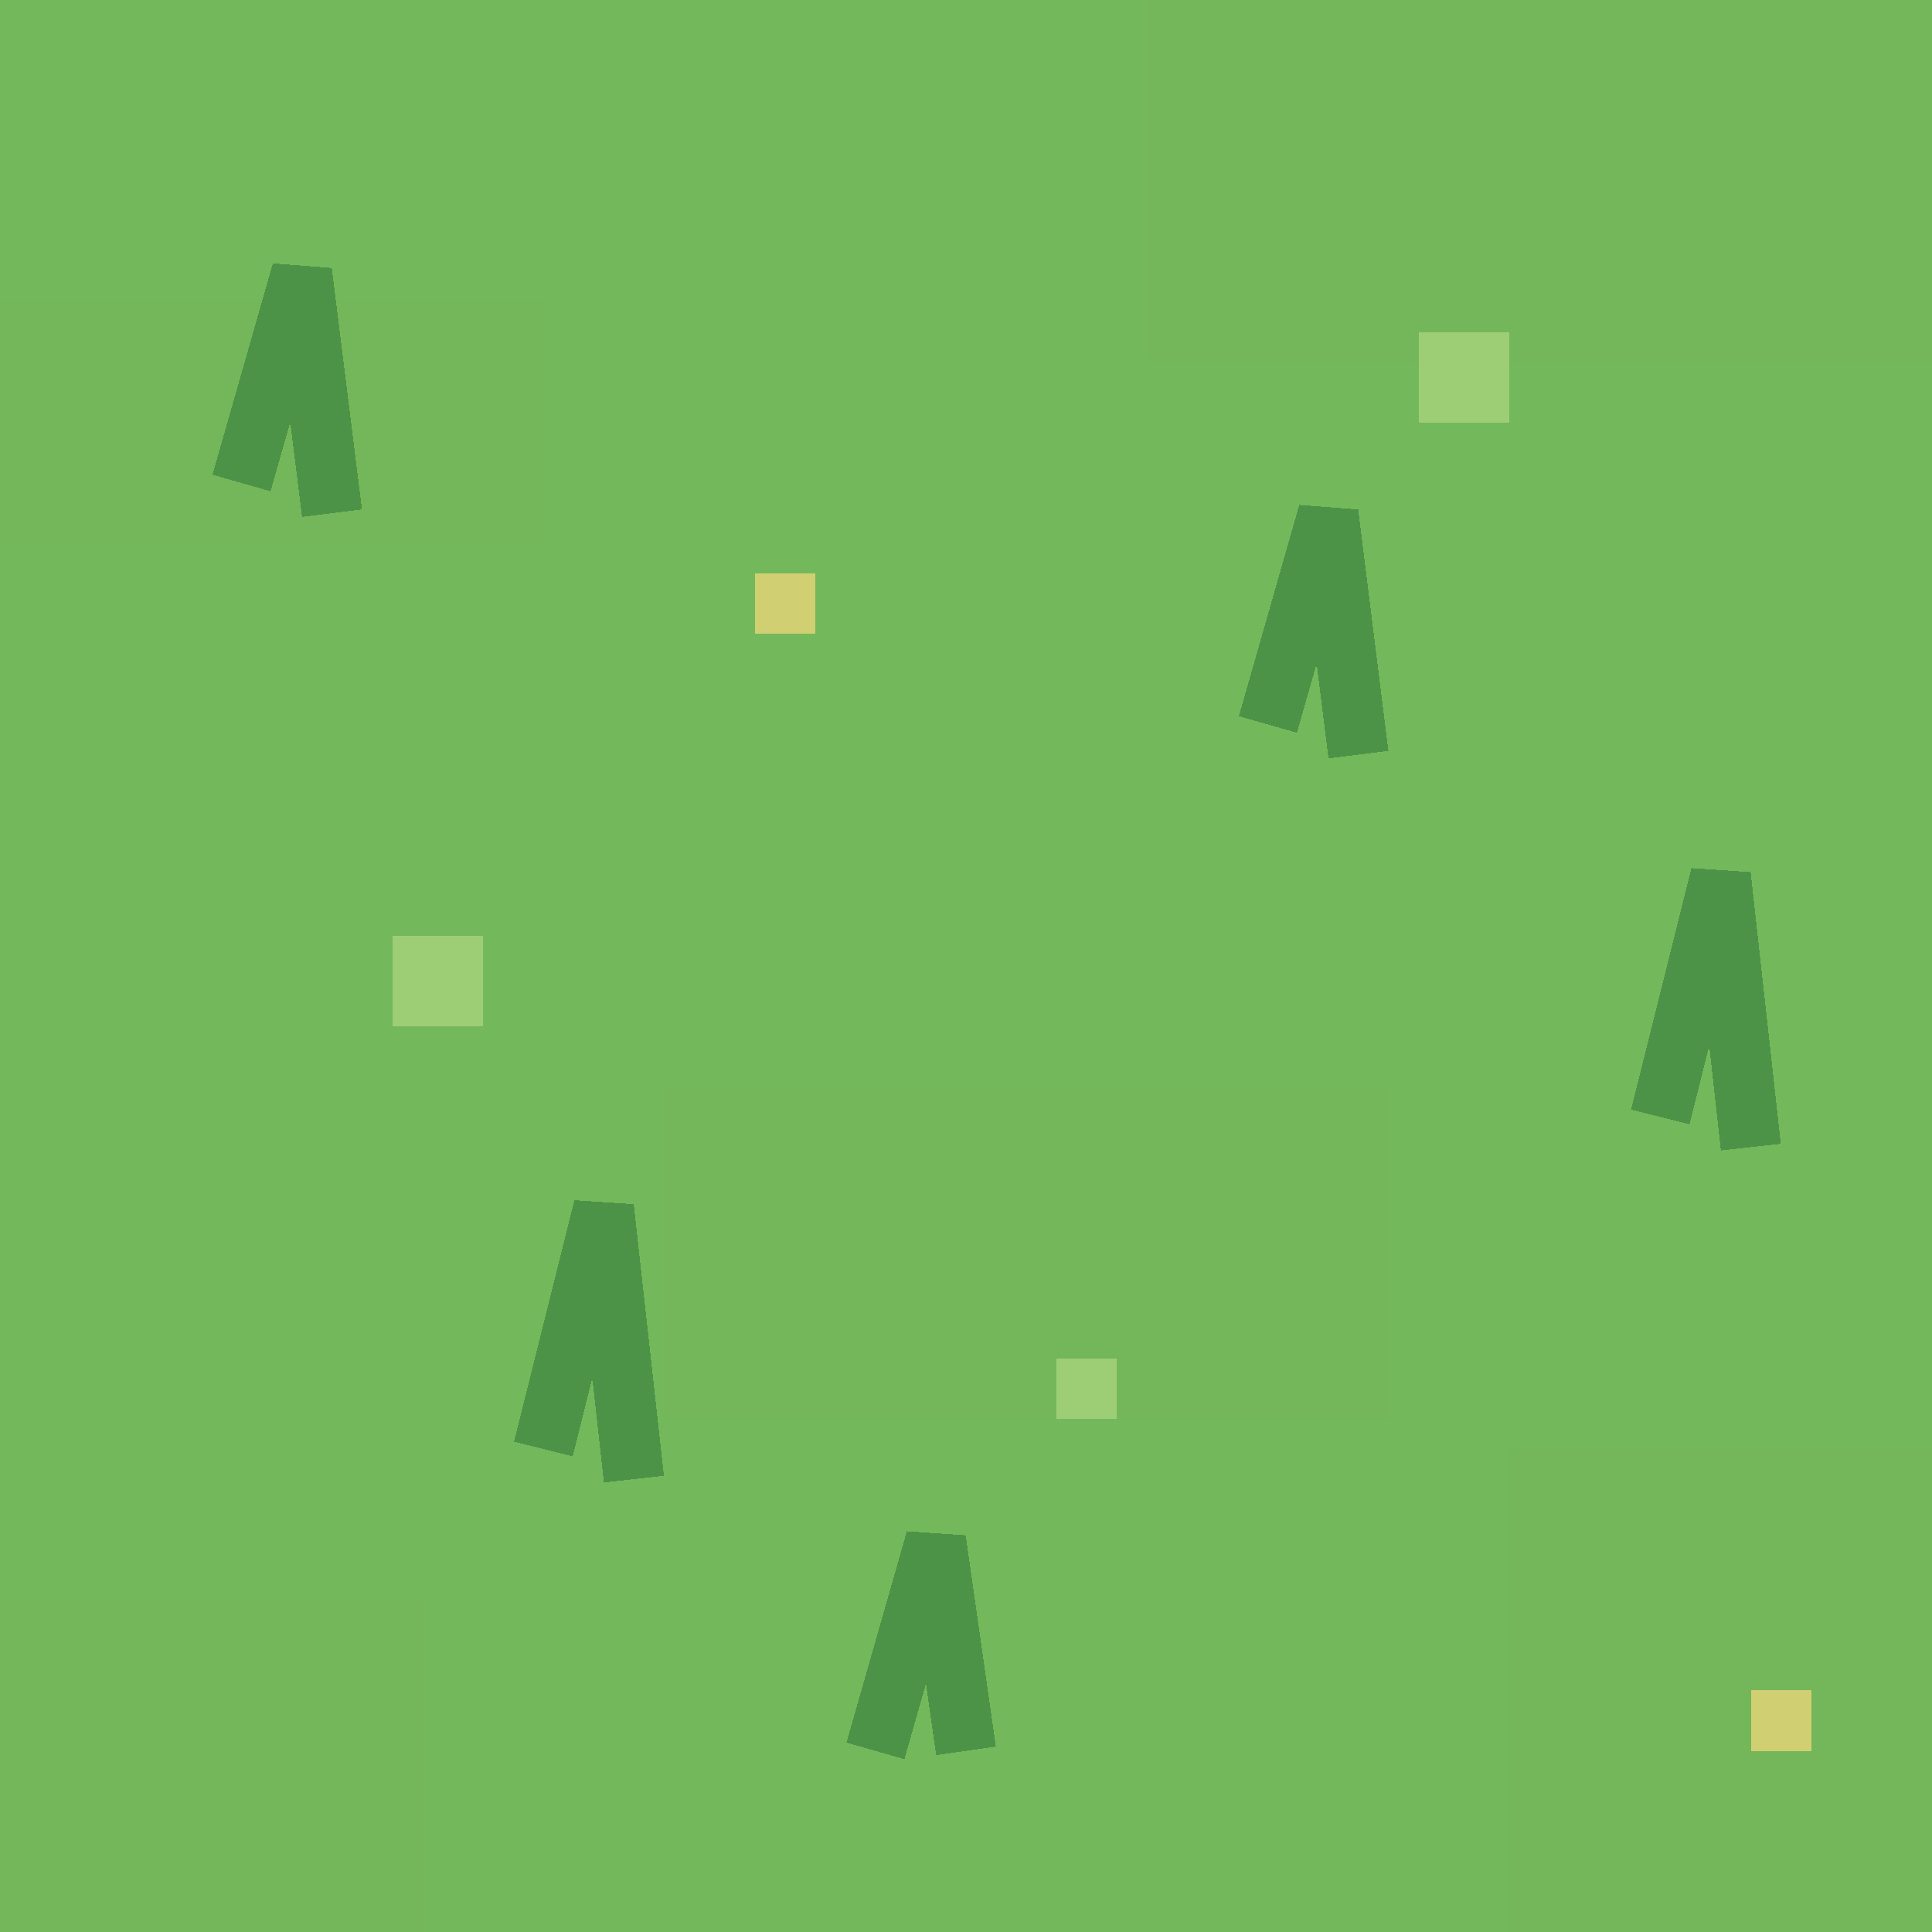
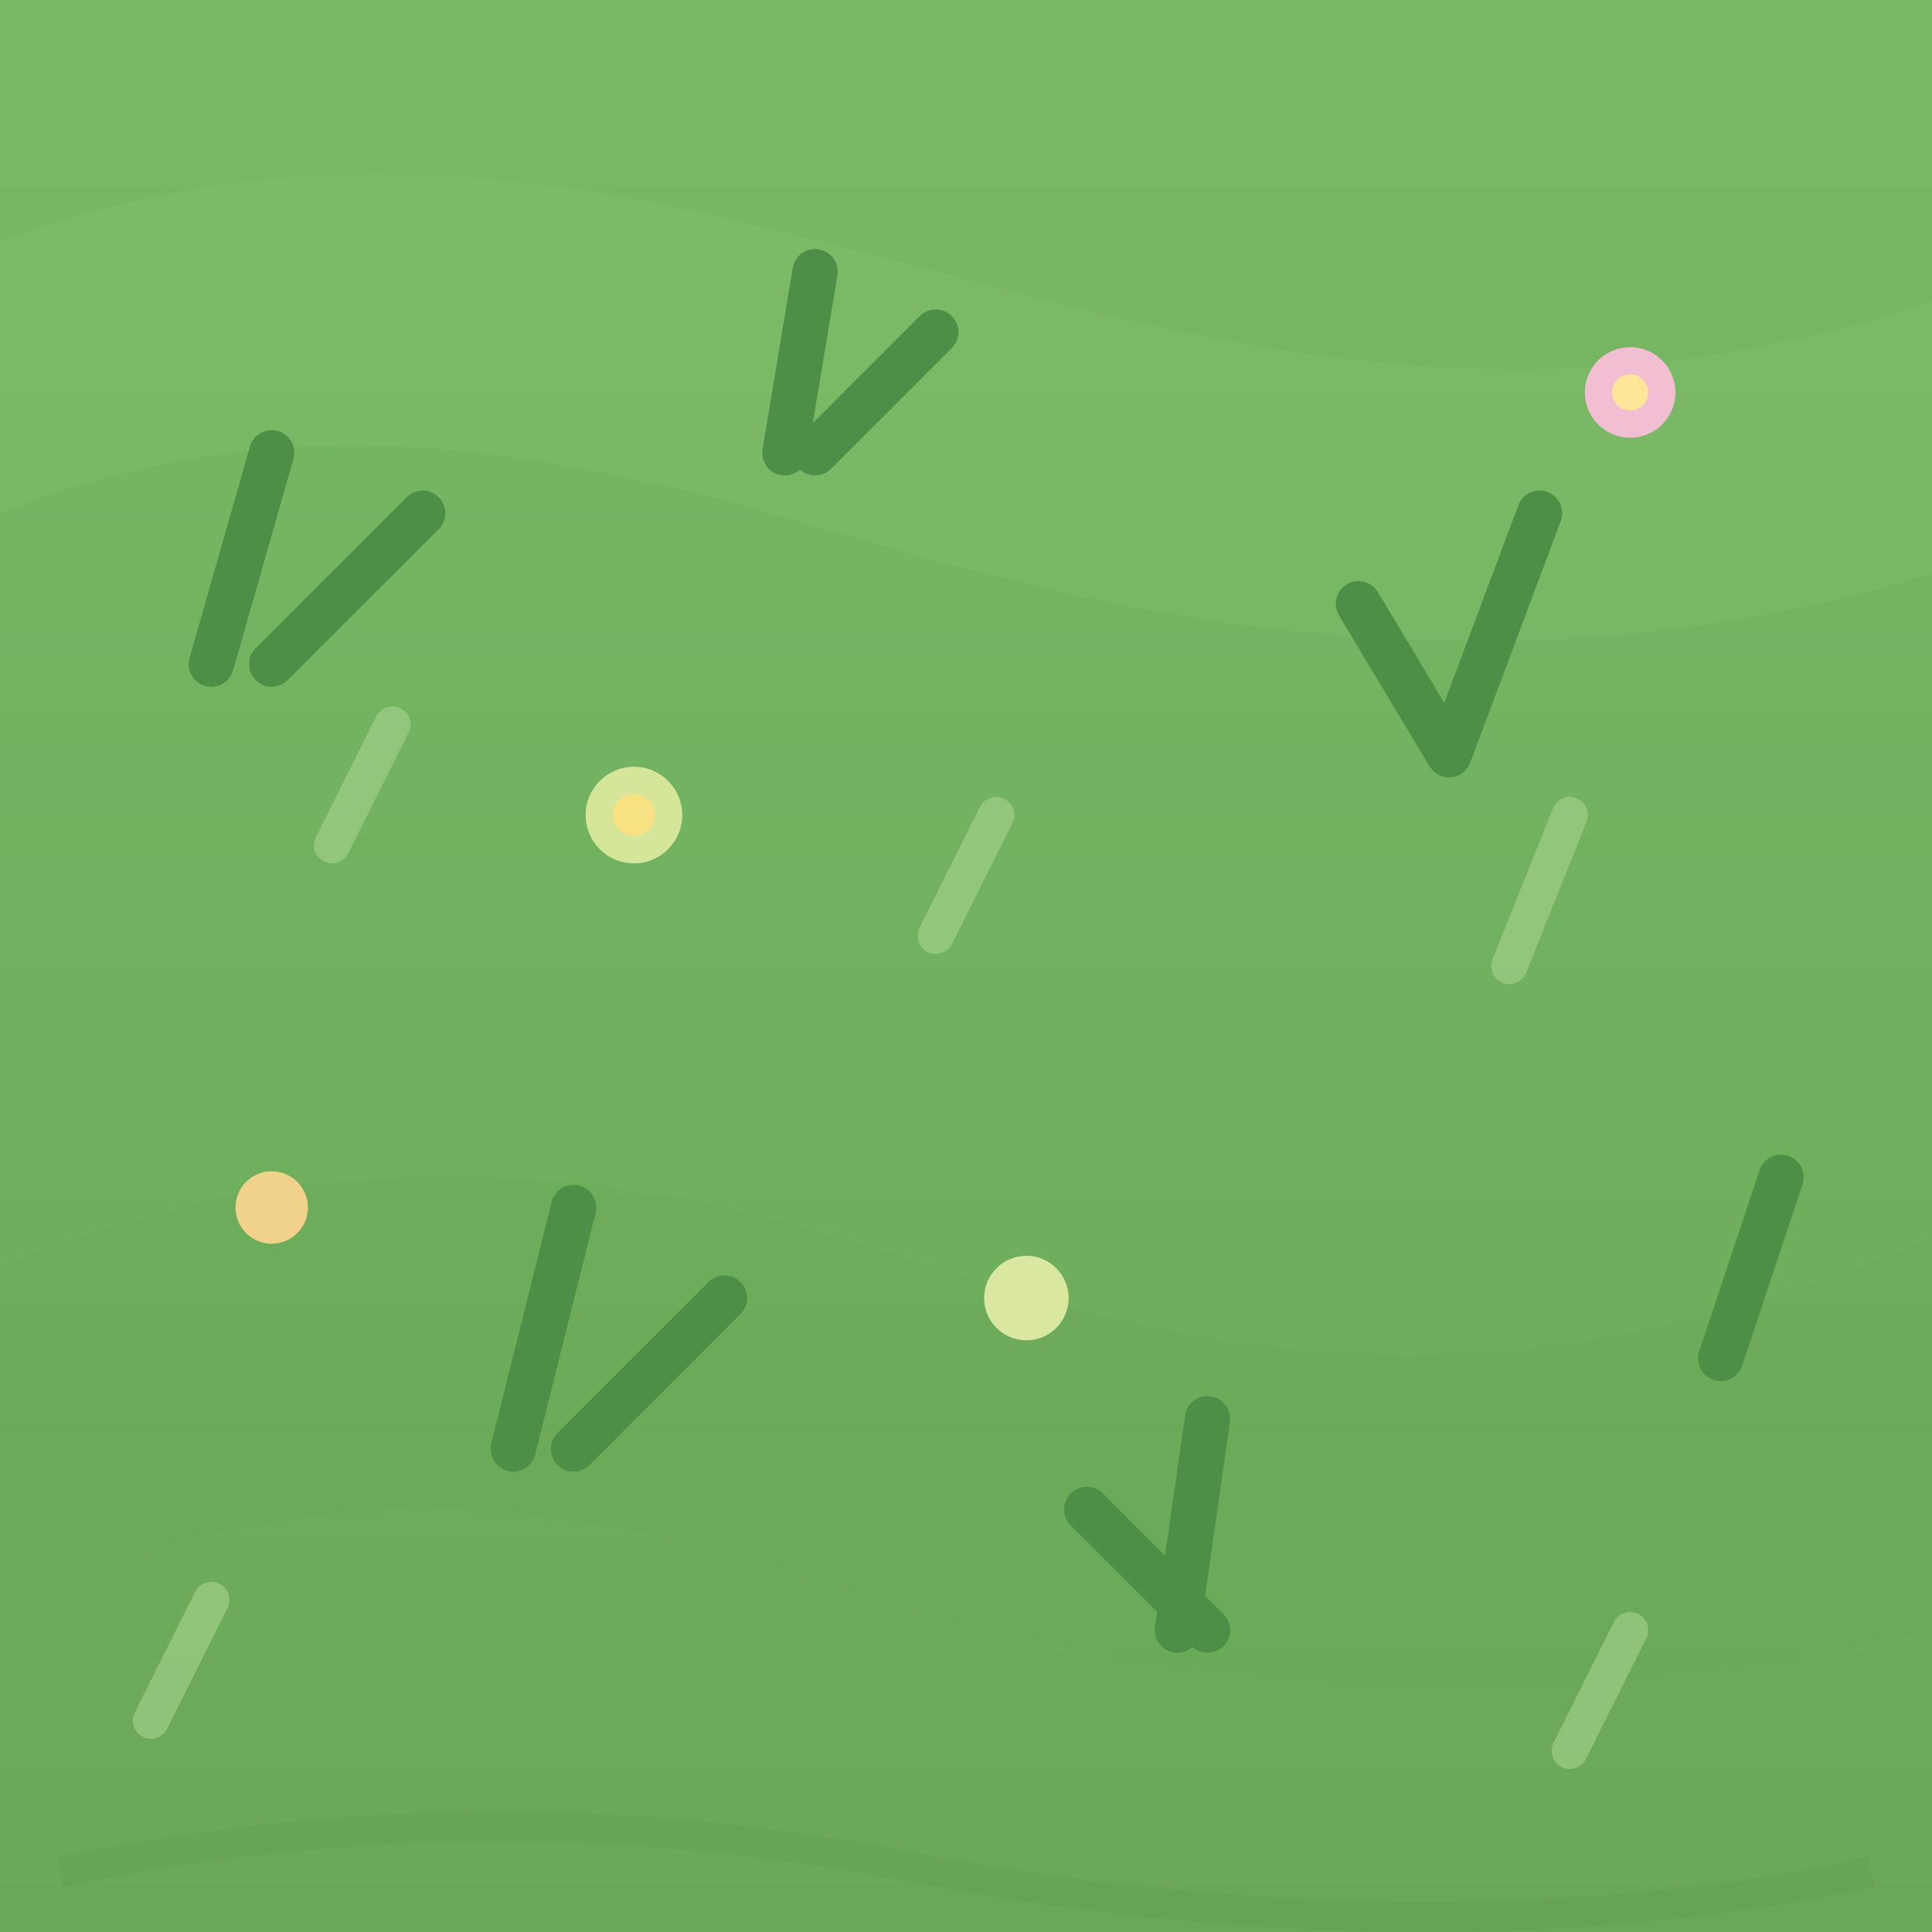
- <svg xmlns="http://www.w3.org/2000/svg" width="64" height="64" viewBox="0 0 64 64" shape-rendering="crispEdges">
-   <rect width="64" height="64" fill="#74b85c" />
-   <path d="M0 10h18v8H0zM38 0h26v12H38zM22 36h24v11H22zM0 53h14v11H0zM50 48h14v16H50z" fill="#70b257" opacity=".28" />
-   <path d="M8 16l2-7 1 8M18 48l2-8 1 9M42 24l2-7 1 8M55 37l2-8 1 9M29 58l2-7 1 7" stroke="#4d9347" stroke-width="2" fill="none" />
-   <path d="M13 31h3v3h-3zM47 11h3v3h-3zM35 45h2v2h-2z" fill="#9dce75" />
-   <path d="M25 19h2v2h-2zM58 56h2v2h-2z" fill="#efd77a" opacity=".75" />
+ <svg xmlns="http://www.w3.org/2000/svg" width="64" height="64" viewBox="0 0 64 64">
+   <defs>
+     <linearGradient id="g" x1="0" y1="0" x2="0" y2="1">
+       <stop offset="0" stop-color="#79b965" />
+       <stop offset="1" stop-color="#6aa858" />
+     </linearGradient>
+   </defs>
+   <rect width="64" height="64" fill="url(#g)" />
+   <path d="M0 8C11 4 20 6 31 9s21 5 33 1v9c-13 4-25 2-35-1S10 13 0 17z" fill="#8ac674" opacity=".18" />
+   <path d="M0 42c12-5 22-3 31 0 12 4 21 4 33-1v13c-13 3-25 2-35-1-11-4-19-4-29 0z" fill="#5f9d50" opacity=".14" />
+   <g fill="none" stroke-linecap="round">
+     <path d="M7 22l2-7m0 7 5-5M26 15l1-6m0 6 4-4M48 25l3-8m-3 8-3-5M17 48l2-8m0 8 5-5M39 54l1-7m0 7-4-4M57 45l2-6" stroke="#4d8f46" stroke-width="1.5" />
+     <path d="M11 28l2-4m18 7 2-4m17 5 2-5M5 57l2-4m45 5 2-4" stroke="#a2d18a" stroke-width="1.2" opacity=".65" />
+   </g>
+   <g>
+     <circle cx="21" cy="27" r="1.6" fill="#d5e69b" />
+     <circle cx="21" cy="27" r=".7" fill="#f7e183" />
+     <circle cx="54" cy="13" r="1.5" fill="#f1bfd1" />
+     <circle cx="54" cy="13" r=".6" fill="#ffe59a" />
+     <circle cx="34" cy="43" r="1.4" fill="#d9e7a1" />
+     <circle cx="9" cy="40" r="1.2" fill="#f0d28b" />
+   </g>
+   <path d="M2 62c10-2 19-2 29 0 11 2 22 2 31 0" fill="none" stroke="#5e9a50" stroke-width="1" opacity=".28" />
</svg>
